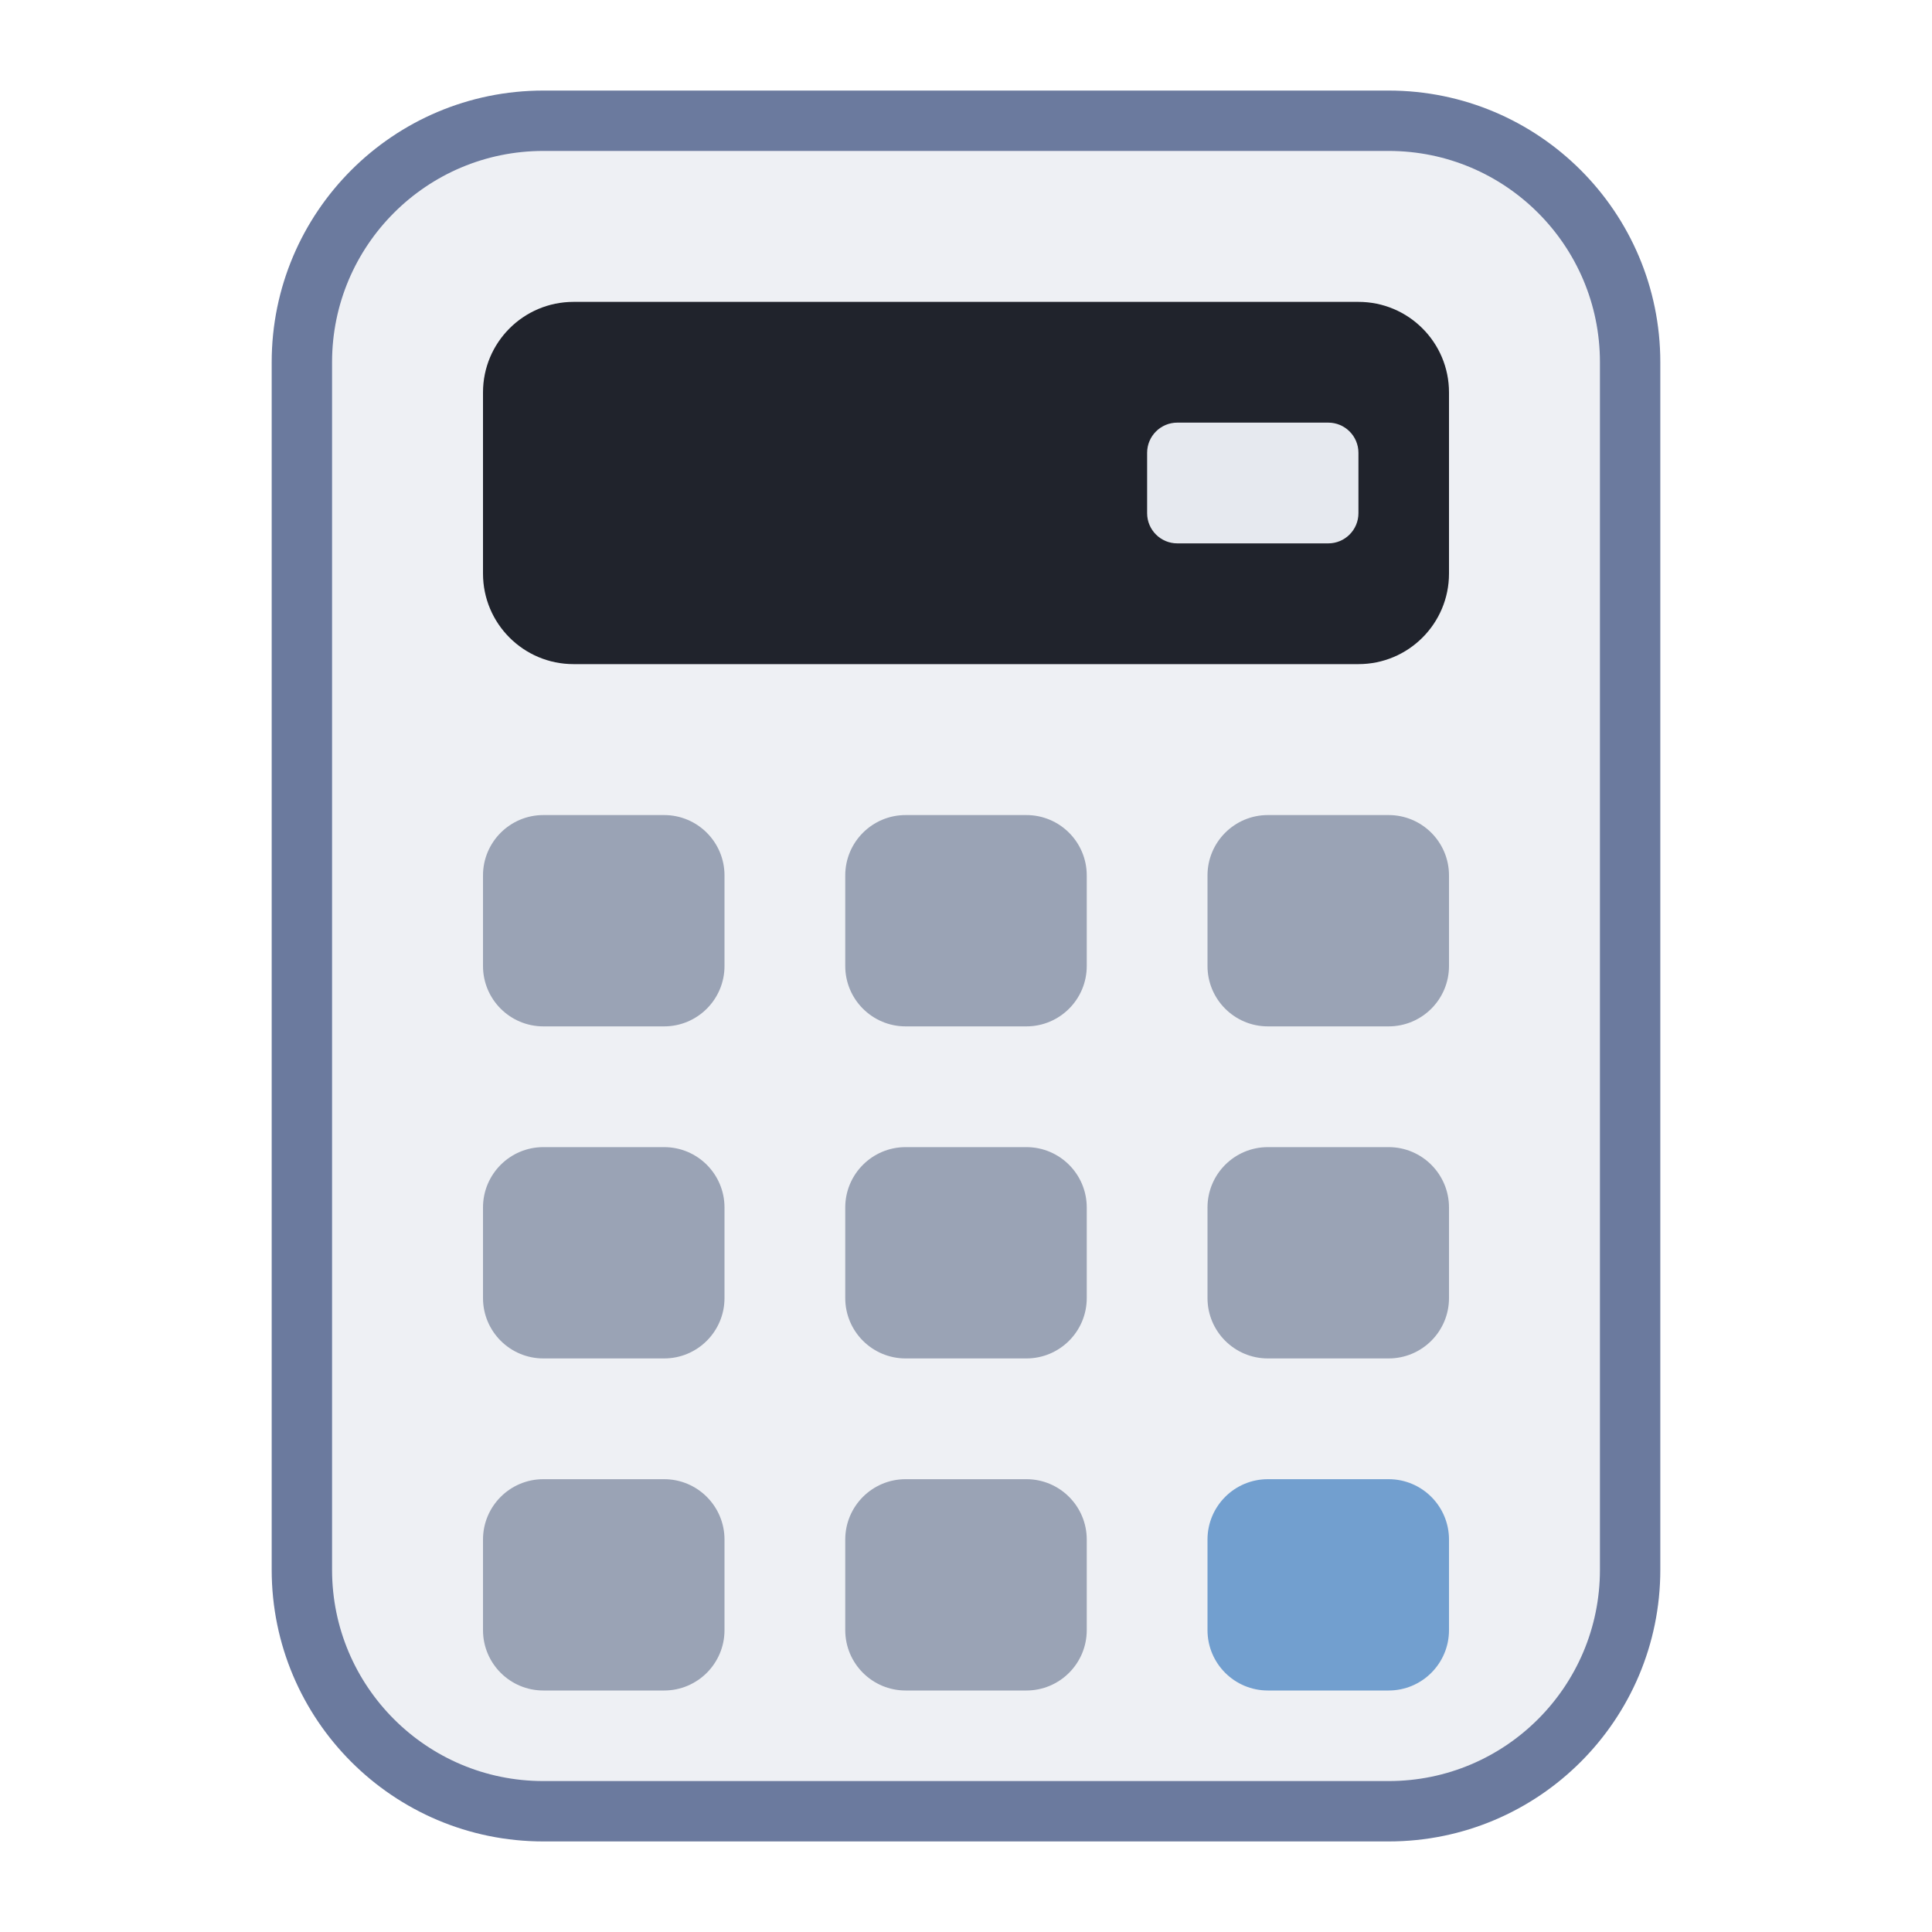
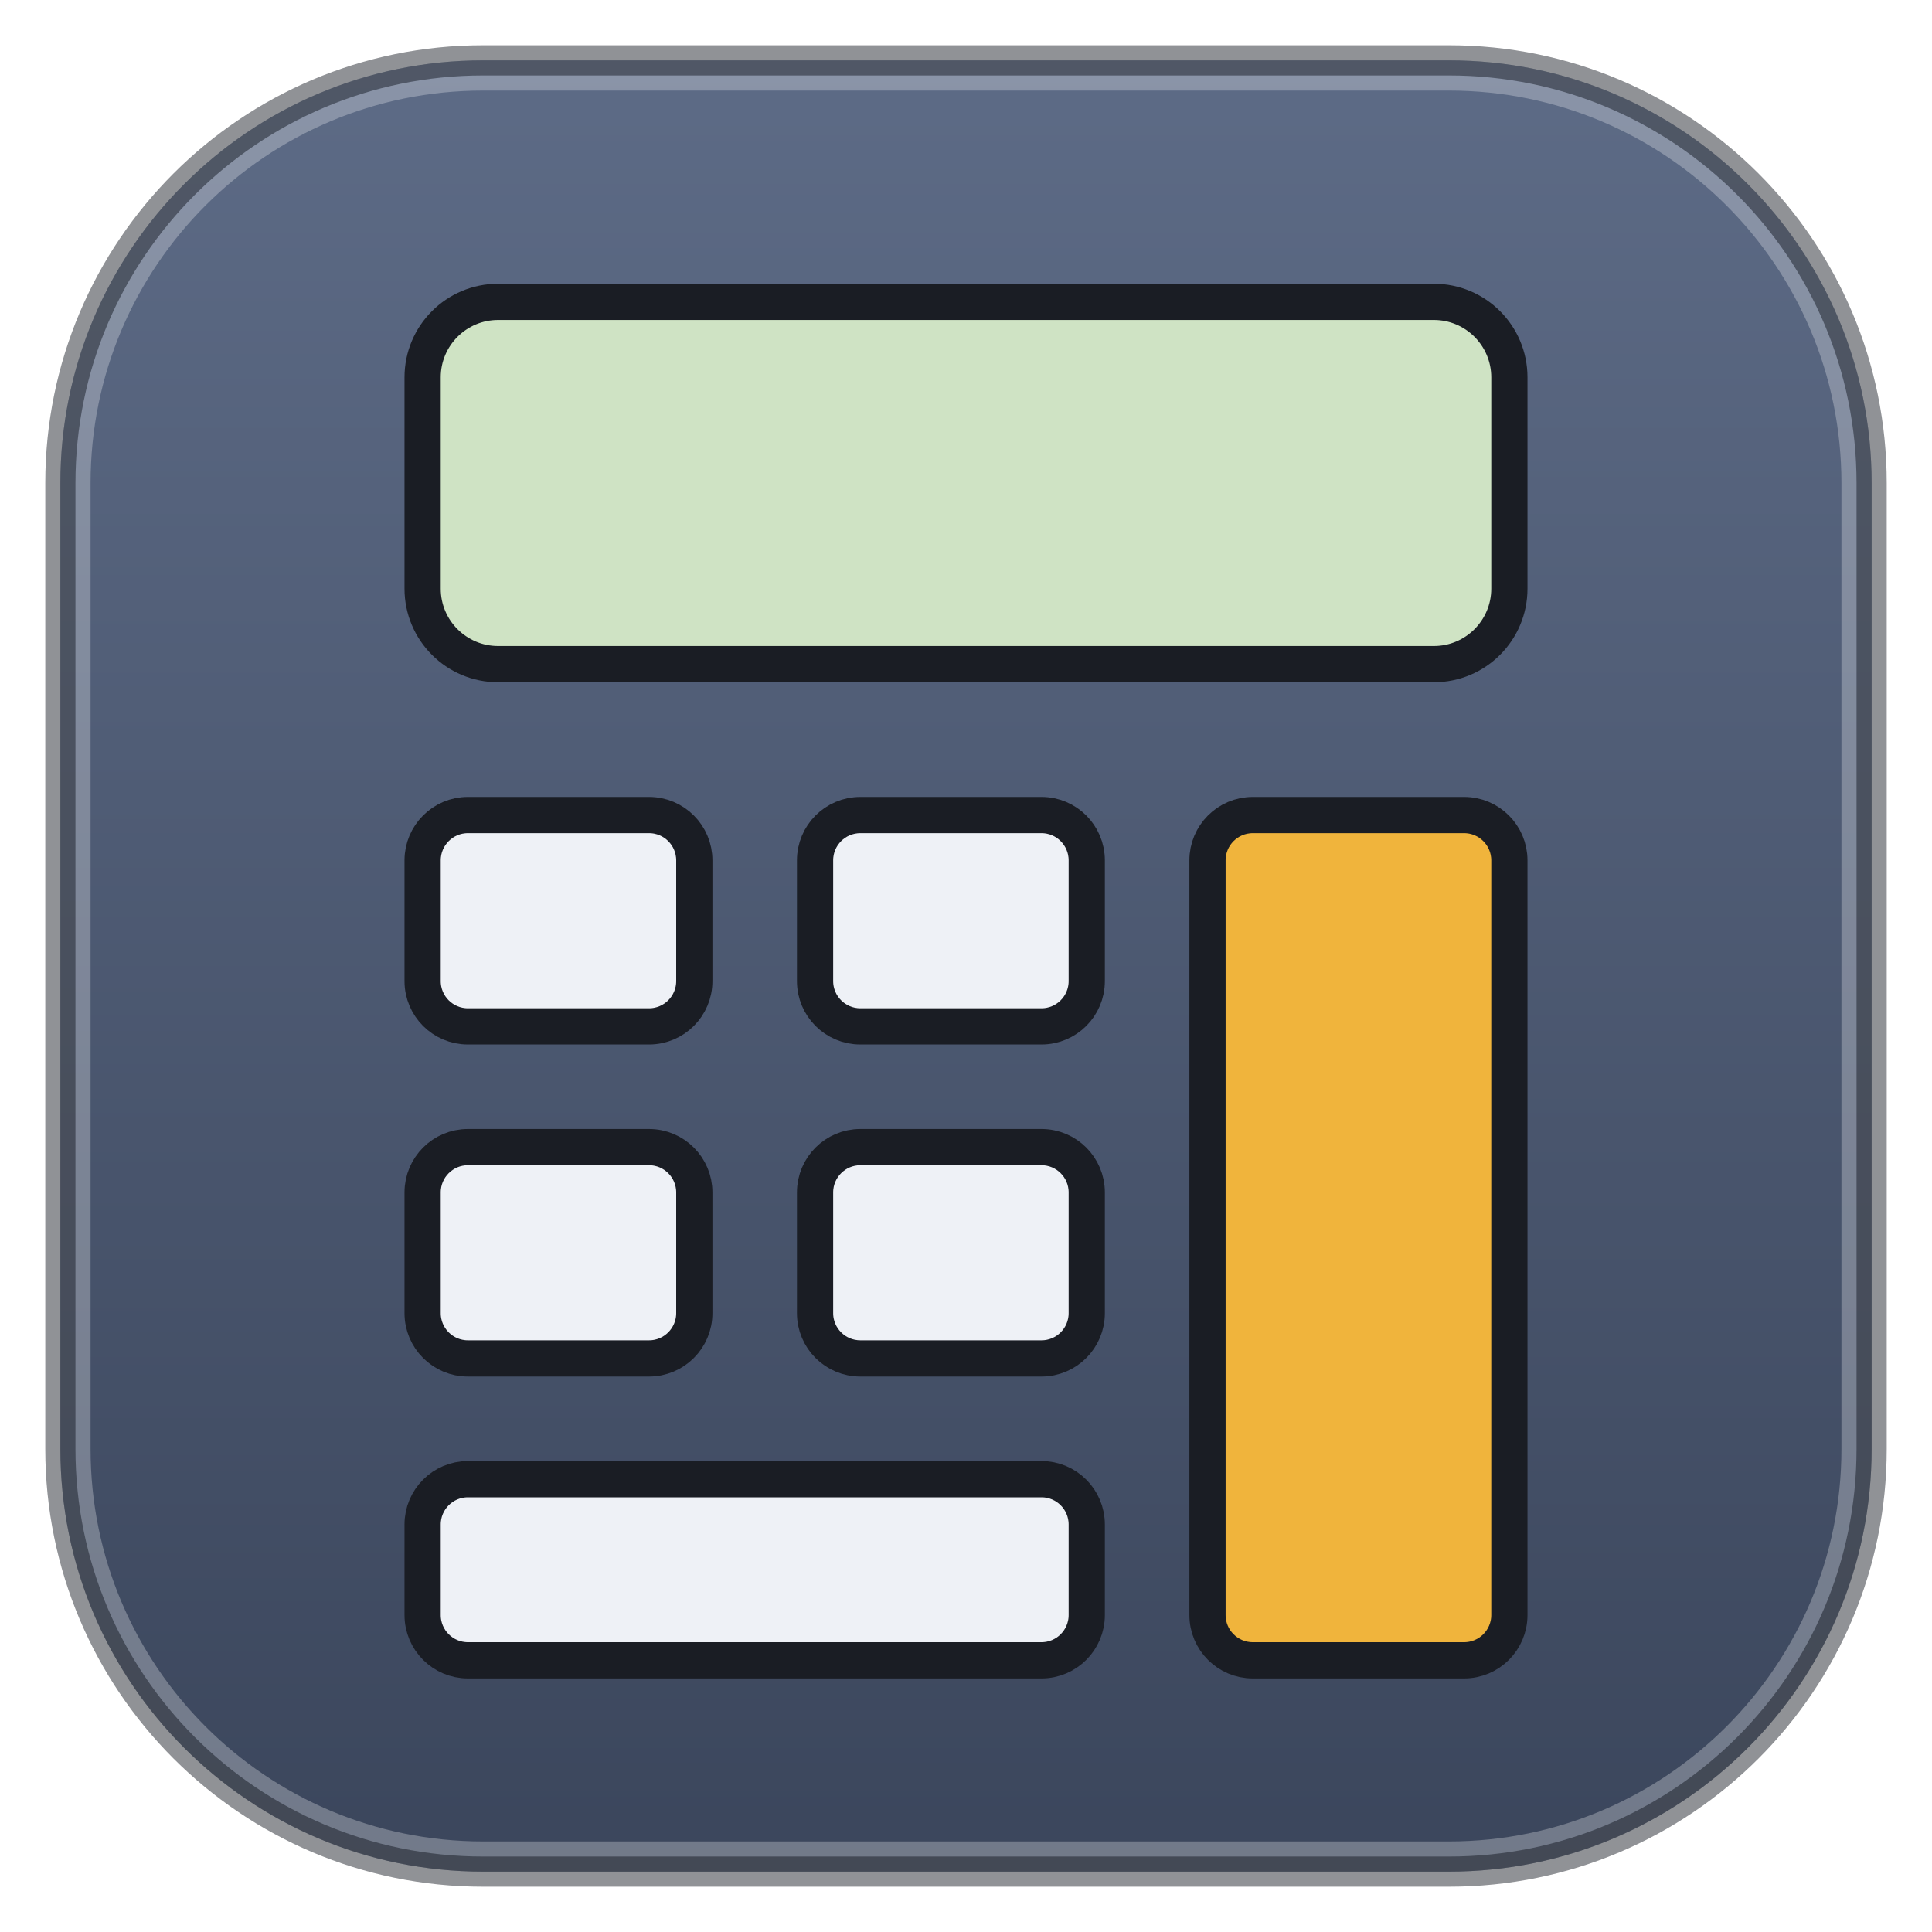
<svg xmlns="http://www.w3.org/2000/svg" width="64" height="64" viewBox="0 0 64 64">
-   <rect x="10" y="4" width="44" height="56" rx="8" fill="#eef0f4" />
-   <rect x="10" y="4" width="44" height="56" rx="8" fill="none" stroke="#6b7a9e" stroke-width="2" />
-   <rect x="16" y="10" width="32" height="12" rx="3" fill="#20232c" />
-   <rect x="38" y="14" width="7" height="4" rx="1" fill="#e6e9ef" />
-   <g fill="#9aa3b5">
-     <rect x="16" y="27" width="8" height="7" rx="2" />
-     <rect x="28" y="27" width="8" height="7" rx="2" />
-     <rect x="40" y="27" width="8" height="7" rx="2" />
-     <rect x="16" y="38" width="8" height="7" rx="2" />
-     <rect x="28" y="38" width="8" height="7" rx="2" />
-     <rect x="40" y="38" width="8" height="7" rx="2" />
-     <rect x="16" y="49" width="8" height="7" rx="2" />
-     <rect x="28" y="49" width="8" height="7" rx="2" />
+   <defs>
+     <linearGradient id="paper" x1="0" y1="0" x2="1" y2="1">
+       <stop offset="0" stop-color="#ffffff" />
+       <stop offset="1" stop-color="#e3e6ec" />
+     </linearGradient>
+     <linearGradient id="folderBack" x1="0" y1="0" x2="0" y2="1">
+       <stop offset="0" stop-color="#5b97ee" />
+       <stop offset="1" stop-color="#3b77d6" />
+     </linearGradient>
+     <linearGradient id="folderFront" x1="0" y1="0" x2="0" y2="1">
+       <stop offset="0" stop-color="#8fbaf6" />
+       <stop offset="1" stop-color="#5b97ee" />
+     </linearGradient>
+     <linearGradient id="metal" x1="0" y1="0" x2="1" y2="0">
+       <stop offset="0" stop-color="#c9ced8" />
+       <stop offset="0.45" stop-color="#f2f4f7" />
+       <stop offset="1" stop-color="#a9b0bd" />
+     </linearGradient>
+     <linearGradient id="tile" x1="0" y1="0" x2="0" y2="1">
+       <stop offset="0" stop-color="#5d6b86" />
+       <stop offset="1" stop-color="#3b465c" />
+     </linearGradient>
+   </defs>
+   <rect x="2" y="2" width="60" height="60" rx="14" fill="url(#tile)" />
+   <rect x="2.5" y="2.5" width="59" height="59" rx="13.5" fill="none" stroke="rgba(255,255,255,0.28)" />
+   <rect x="2" y="2" width="60" height="60" rx="14" fill="none" stroke="rgba(10,14,24,0.45)" />
+   <rect x="14" y="10" width="36" height="12" rx="2.5" fill="#cfe3c4" stroke="#1a1d24" stroke-width="1.2" />
+   <g fill="#eef1f6" stroke="#1a1d24" stroke-width="1.2">
+     <rect x="14" y="27" width="9" height="7" rx="1.5" />
+     <rect x="27" y="27" width="9" height="7" rx="1.5" />
+     <rect x="14" y="38" width="9" height="7" rx="1.5" />
+     <rect x="27" y="38" width="9" height="7" rx="1.5" />
+     <rect x="14" y="49" width="22" height="6" rx="1.5" />
  </g>
-   <rect x="40" y="49" width="8" height="7" rx="2" fill="#729fcf" />
+   <rect x="40" y="27" width="10" height="28" rx="1.5" fill="#f0b43c" stroke="#1a1d24" stroke-width="1.2" />
</svg>
